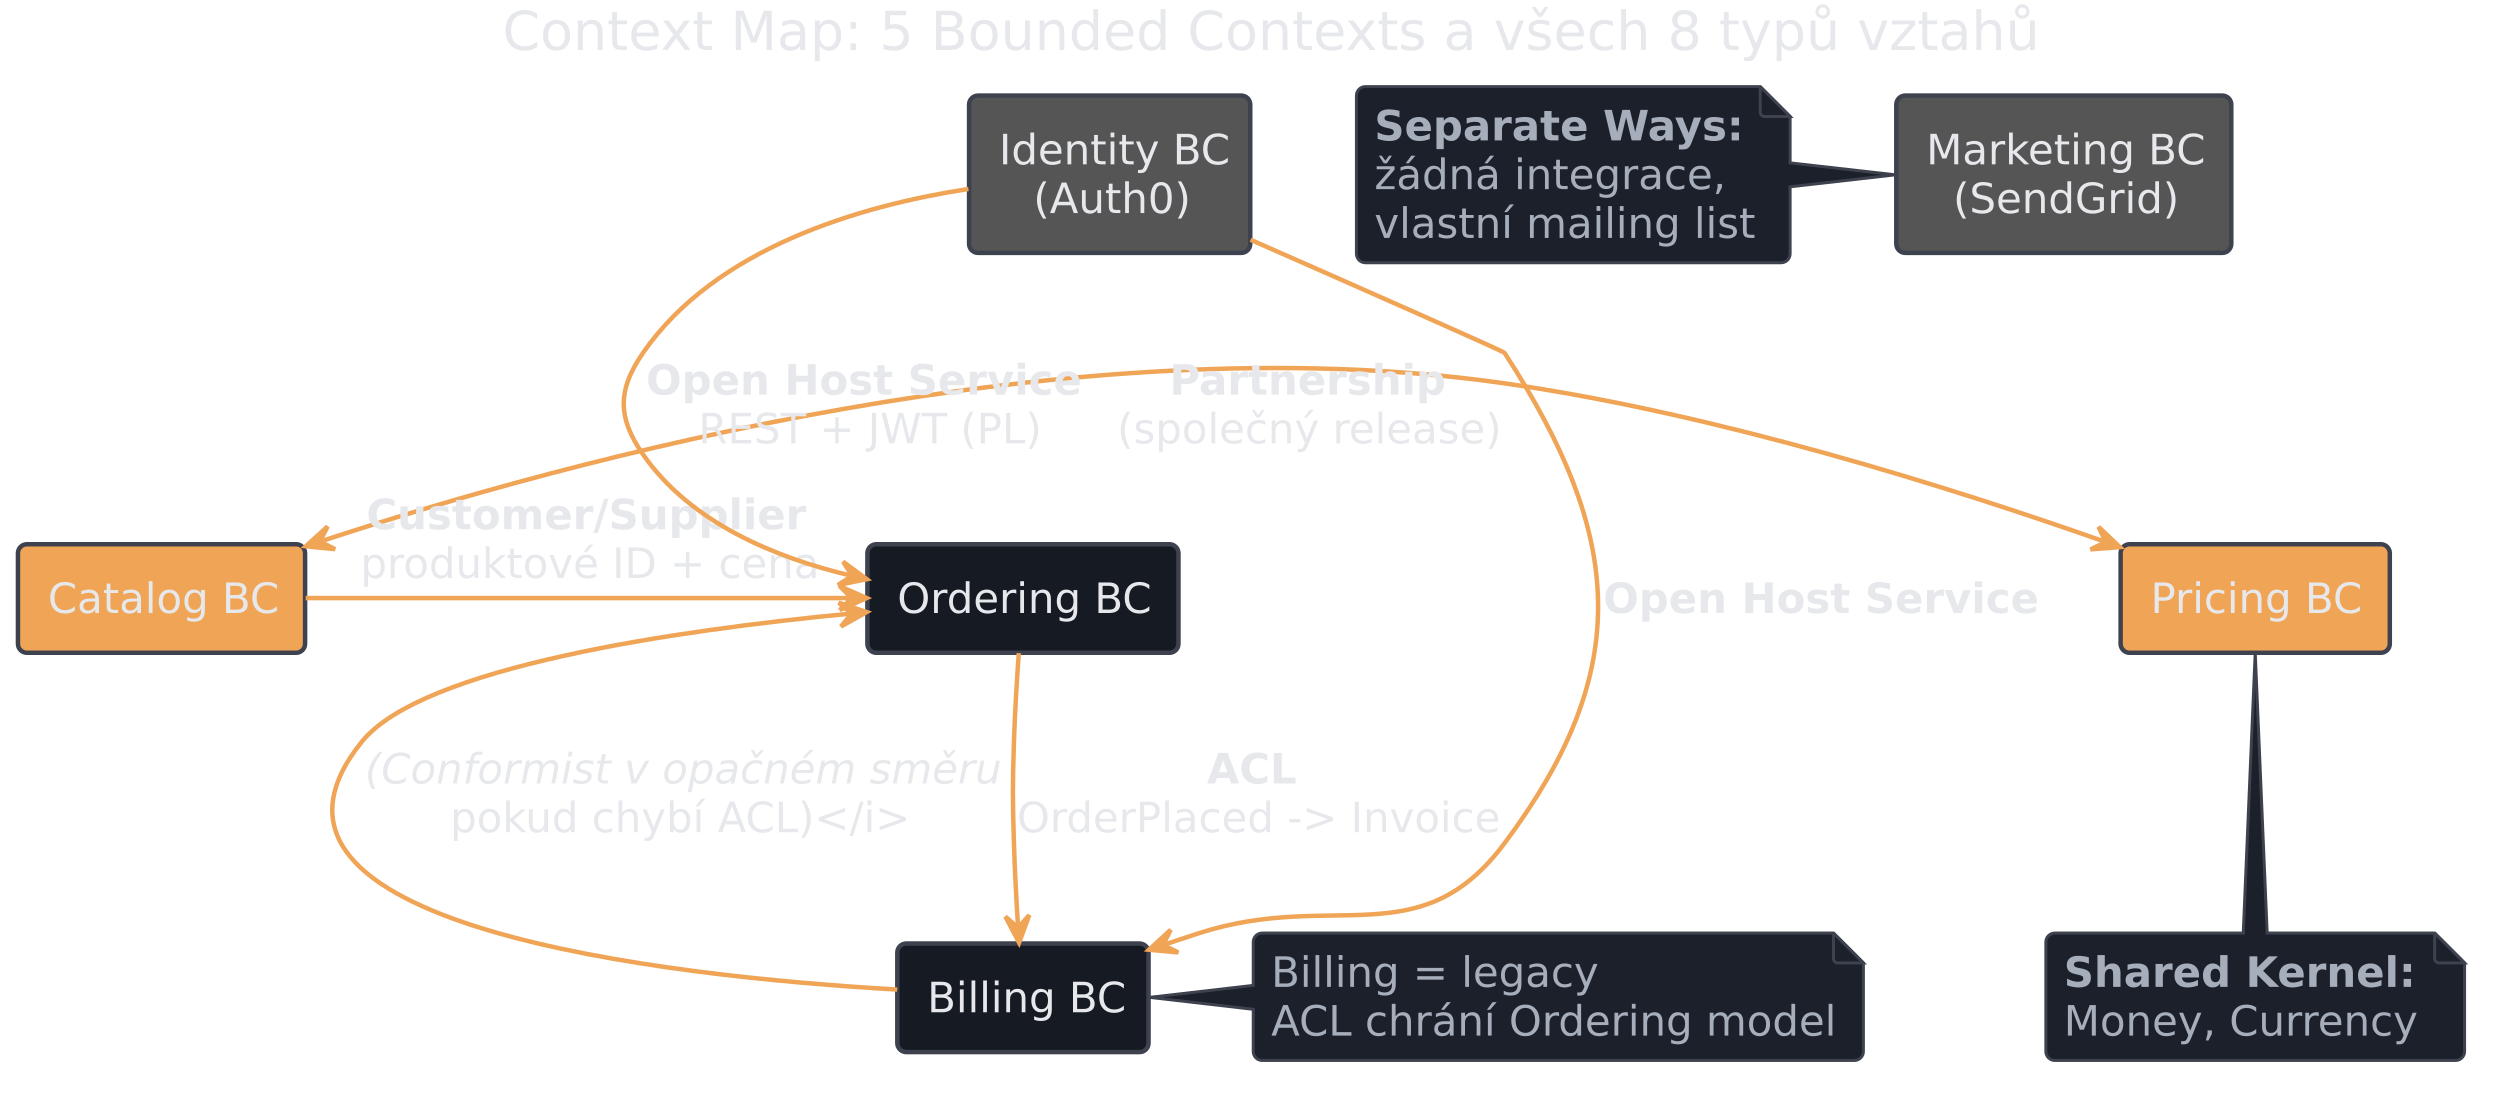
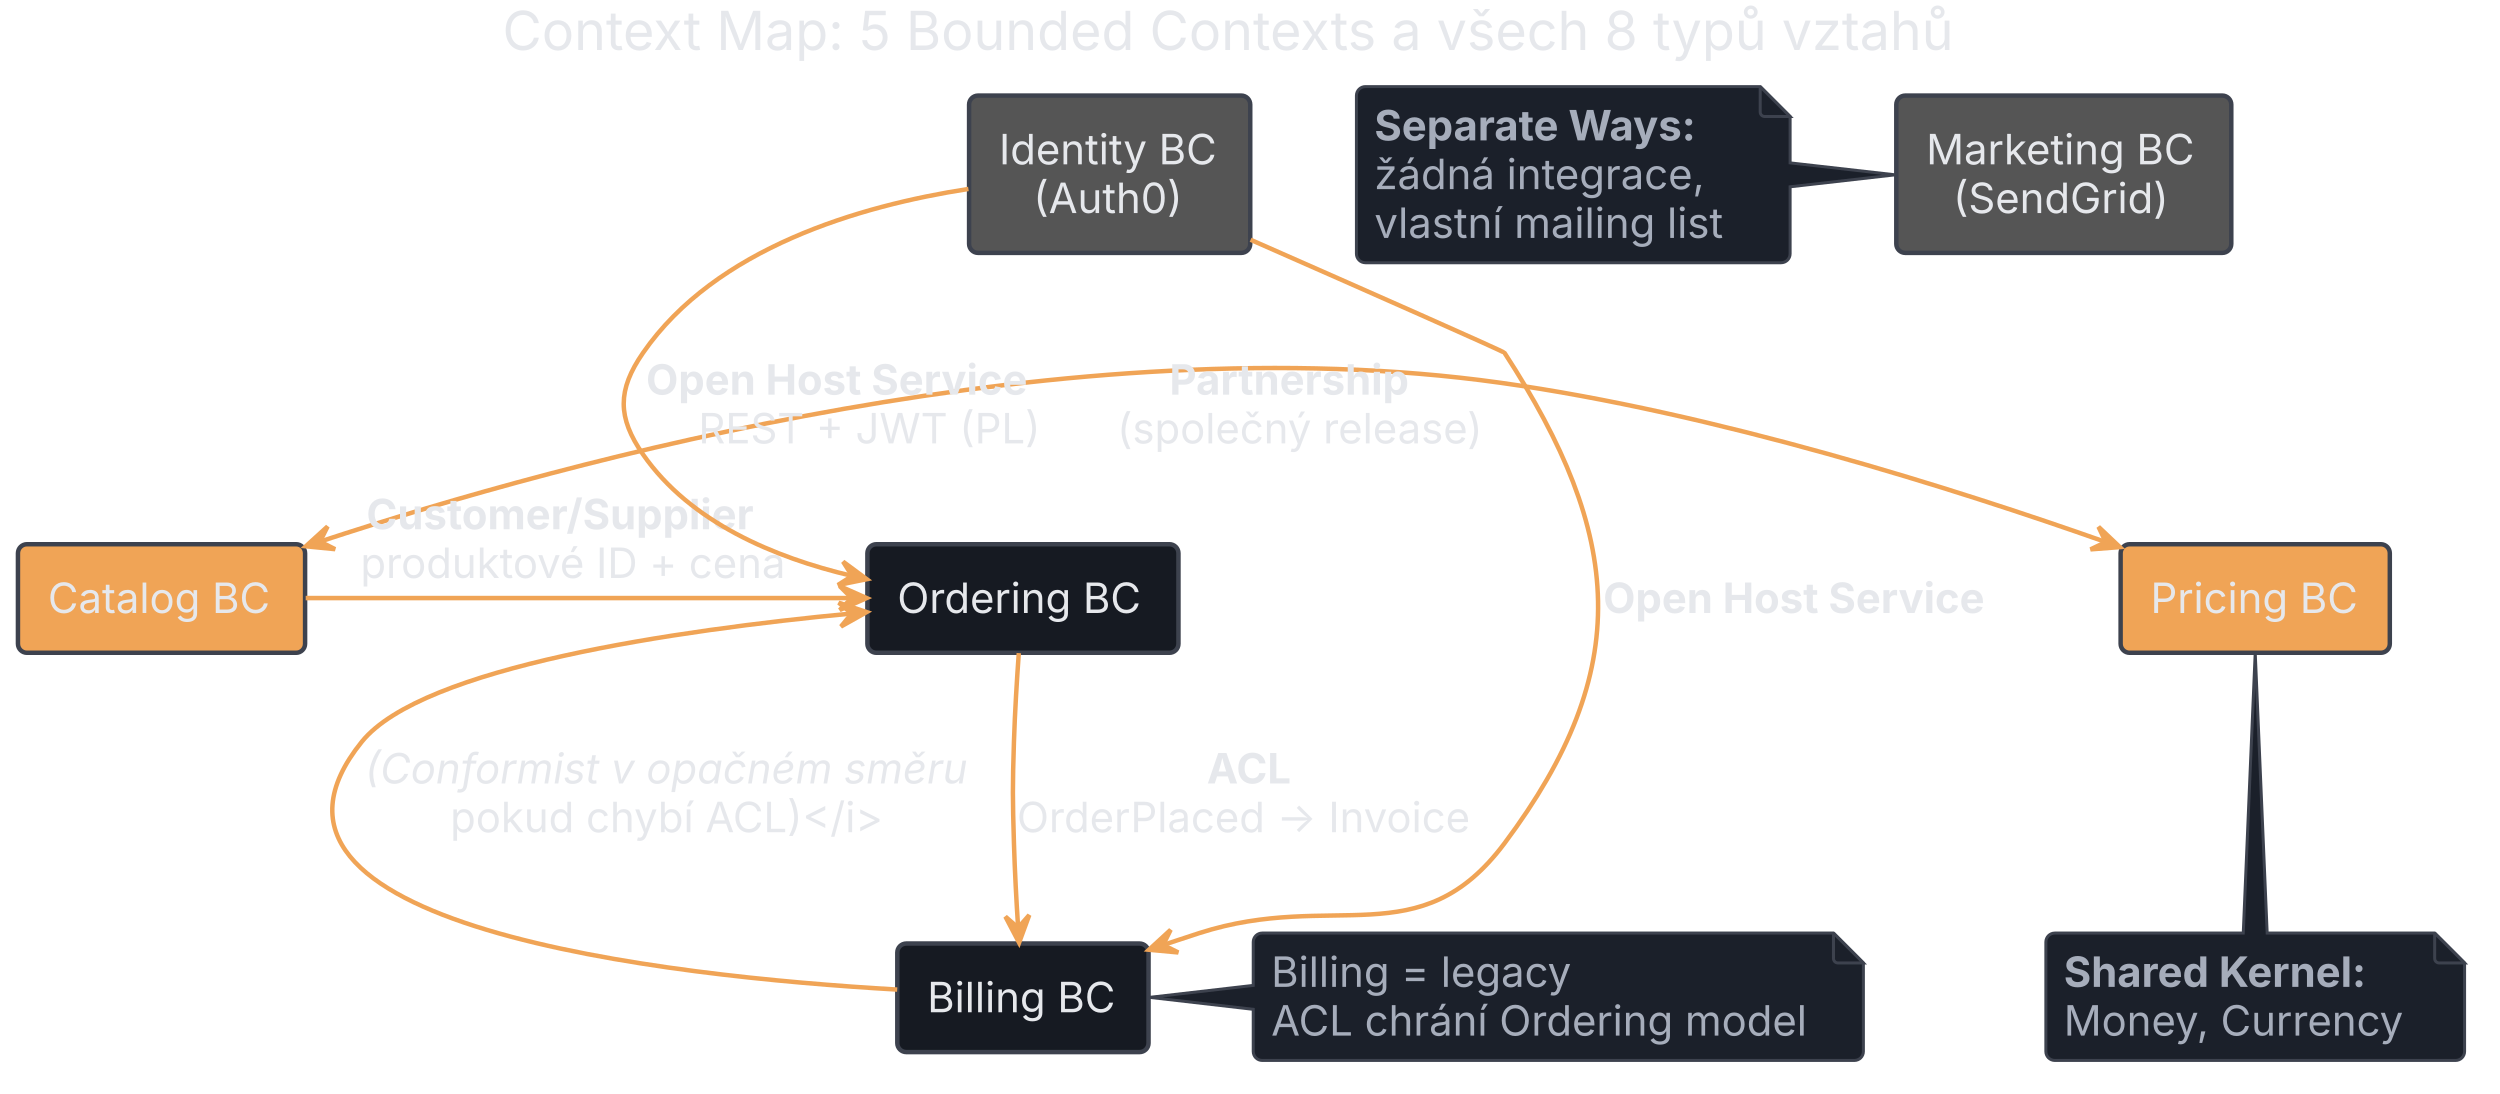
<svg xmlns="http://www.w3.org/2000/svg" contentScriptType="application/ecmascript" contentStyleType="text/css" height="571.875px" preserveAspectRatio="none" style="width:1306px;height:571px;background:#11141A;" version="1.1" viewBox="0 0 1306 571" width="1306.25px" zoomAndPan="magnify">
  <defs />
  <g>
-     <text fill="#E6E8EC" font-family="DejaVu Sans" font-size="28.125" lengthAdjust="spacingAndGlyphs" textLength="790.625" x="262.5" y="26.106">Context Map: 5 Bounded Contexts a všech 8 typů vztahů</text>
+     <text fill="#E6E8EC" font-family="Inter, ui-sans-serif, system-ui, -apple-system, sans-serif" font-size="28.125" lengthAdjust="spacingAndGlyphs" textLength="790.625" x="262.5" y="26.106">Context Map: 5 Bounded Contexts a všech 8 typů vztahů</text>
    <rect fill="#F0A456" height="56.714" rx="4.688" ry="4.688" style="stroke: #3D424E; stroke-width: 2.344;" width="150" x="9.375" y="284.302" />
-     <text fill="#E6E8EC" font-family="DejaVu Sans" font-size="21.875" lengthAdjust="spacingAndGlyphs" textLength="118.75" x="25" y="320.232">Catalog BC</text>
+     <text fill="#E6E8EC" font-family="Inter, ui-sans-serif, system-ui, -apple-system, sans-serif" font-size="21.875" lengthAdjust="spacingAndGlyphs" textLength="118.75" x="25" y="320.232">Catalog BC</text>
    <rect fill="#F0A456" height="56.714" rx="4.688" ry="4.688" style="stroke: #3D424E; stroke-width: 2.344;" width="140.625" x="1107.812" y="284.302" />
-     <text fill="#E6E8EC" font-family="DejaVu Sans" font-size="21.875" lengthAdjust="spacingAndGlyphs" textLength="109.375" x="1123.438" y="320.232">Pricing BC</text>
+     <text fill="#E6E8EC" font-family="Inter, ui-sans-serif, system-ui, -apple-system, sans-serif" font-size="21.875" lengthAdjust="spacingAndGlyphs" textLength="109.375" x="1123.438" y="320.232">Pricing BC</text>
    <rect fill="#161A22" height="56.714" rx="4.688" ry="4.688" style="stroke: #3D424E; stroke-width: 2.344;" width="162.5" x="453.125" y="284.302" />
-     <text fill="#E6E8EC" font-family="DejaVu Sans" font-size="21.875" lengthAdjust="spacingAndGlyphs" textLength="131.25" x="468.75" y="320.232">Ordering BC</text>
+     <text fill="#E6E8EC" font-family="Inter, ui-sans-serif, system-ui, -apple-system, sans-serif" font-size="21.875" lengthAdjust="spacingAndGlyphs" textLength="131.25" x="468.75" y="320.232">Ordering BC</text>
    <rect fill="#161A22" height="56.714" rx="4.688" ry="4.688" style="stroke: #3D424E; stroke-width: 2.344;" width="131.25" x="468.75" y="492.896" />
-     <text fill="#E6E8EC" font-family="DejaVu Sans" font-size="21.875" lengthAdjust="spacingAndGlyphs" textLength="100" x="484.375" y="528.825">Billing BC</text>
+     <text fill="#E6E8EC" font-family="Inter, ui-sans-serif, system-ui, -apple-system, sans-serif" font-size="21.875" lengthAdjust="spacingAndGlyphs" textLength="100" x="484.375" y="528.825">Billing BC</text>
    <rect fill="#555555" height="82.178" rx="4.688" ry="4.688" style="stroke: #3D424E; stroke-width: 2.344;" width="146.875" x="506.25" y="49.927" />
-     <text fill="#E6E8EC" font-family="DejaVu Sans" font-size="21.875" lengthAdjust="spacingAndGlyphs" textLength="115.625" x="521.875" y="85.857">Identity BC</text>
-     <text fill="#E6E8EC" font-family="DejaVu Sans" font-size="21.875" lengthAdjust="spacingAndGlyphs" textLength="79.688" x="539.844" y="111.32">(Auth0)</text>
+     <text fill="#E6E8EC" font-family="Inter, ui-sans-serif, system-ui, -apple-system, sans-serif" font-size="21.875" lengthAdjust="spacingAndGlyphs" textLength="115.625" x="521.875" y="85.857">Identity BC</text>
+     <text fill="#E6E8EC" font-family="Inter, ui-sans-serif, system-ui, -apple-system, sans-serif" font-size="21.875" lengthAdjust="spacingAndGlyphs" textLength="79.688" x="539.844" y="111.32">(Auth0)</text>
    <path d="M1068.75,492.114 L1068.75,549.292 A4.688,4.688 0 0 0 1073.438,553.98 L1282.812,553.98 A4.688,4.688 0 0 0 1287.5,549.292 L1287.5,503.052 L1271.875,487.427 L1184.375,487.427 L1178.125,340.849 L1171.875,487.427 L1073.438,487.427 A4.688,4.688 0 0 0 1068.75,492.114 " fill="#1B202A" style="stroke: #3D424E; stroke-width: 1.562;" />
    <path d="M1271.875,487.427 L1271.875,500.708 A2.344,2.344 0 0 0 1274.219,503.052 L1287.5,503.052 L1271.875,487.427 " fill="#1B202A" style="stroke: #3D424E; stroke-width: 1.562;" />
-     <text fill="#A6ADBB" font-family="DejaVu Sans" font-size="21.875" font-weight="bold" lengthAdjust="spacingAndGlyphs" textLength="185.938" x="1078.125" y="515.544">Shared Kernel:</text>
-     <text fill="#A6ADBB" font-family="DejaVu Sans" font-size="21.875" lengthAdjust="spacingAndGlyphs" textLength="181.25" x="1078.125" y="541.008">Money, Currency</text>
+     <text fill="#A6ADBB" font-family="Inter, ui-sans-serif, system-ui, -apple-system, sans-serif" font-size="21.875" font-weight="bold" lengthAdjust="spacingAndGlyphs" textLength="185.938" x="1078.125" y="515.544">Shared Kernel:</text>
+     <text fill="#A6ADBB" font-family="Inter, ui-sans-serif, system-ui, -apple-system, sans-serif" font-size="21.875" lengthAdjust="spacingAndGlyphs" textLength="181.25" x="1078.125" y="541.008">Money, Currency</text>
    <path d="M654.688,492.114 L654.688,514.77 L600.469,521.02 L654.688,527.27 L654.688,549.292 A4.688,4.688 0 0 0 659.375,553.98 L968.75,553.98 A4.688,4.688 0 0 0 973.438,549.292 L973.438,503.052 L957.812,487.427 L659.375,487.427 A4.688,4.688 0 0 0 654.688,492.114 " fill="#1B202A" style="stroke: #3D424E; stroke-width: 1.562;" />
    <path d="M957.812,487.427 L957.812,500.708 A2.344,2.344 0 0 0 960.156,503.052 L973.438,503.052 L957.812,487.427 " fill="#1B202A" style="stroke: #3D424E; stroke-width: 1.562;" />
-     <text fill="#A6ADBB" font-family="DejaVu Sans" font-size="21.875" lengthAdjust="spacingAndGlyphs" textLength="162.5" x="664.062" y="515.544">Billing = legacy</text>
-     <text fill="#A6ADBB" font-family="DejaVu Sans" font-size="21.875" lengthAdjust="spacingAndGlyphs" textLength="285.938" x="664.062" y="541.008">ACL chrání Ordering model</text>
+     <text fill="#A6ADBB" font-family="Inter, ui-sans-serif, system-ui, -apple-system, sans-serif" font-size="21.875" lengthAdjust="spacingAndGlyphs" textLength="162.5" x="664.062" y="515.544">Billing = legacy</text>
+     <text fill="#A6ADBB" font-family="Inter, ui-sans-serif, system-ui, -apple-system, sans-serif" font-size="21.875" lengthAdjust="spacingAndGlyphs" textLength="285.938" x="664.062" y="541.008">ACL chrání Ordering model</text>
    <rect fill="#555555" height="82.178" rx="4.688" ry="4.688" style="stroke: #3D424E; stroke-width: 2.344;" width="175" x="990.625" y="49.927" />
-     <text fill="#E6E8EC" font-family="DejaVu Sans" font-size="21.875" lengthAdjust="spacingAndGlyphs" textLength="143.75" x="1006.25" y="85.857">Marketing BC</text>
-     <text fill="#E6E8EC" font-family="DejaVu Sans" font-size="21.875" lengthAdjust="spacingAndGlyphs" textLength="115.625" x="1020.312" y="111.32">(SendGrid)</text>
+     <text fill="#E6E8EC" font-family="Inter, ui-sans-serif, system-ui, -apple-system, sans-serif" font-size="21.875" lengthAdjust="spacingAndGlyphs" textLength="143.75" x="1006.25" y="85.857">Marketing BC</text>
+     <text fill="#E6E8EC" font-family="Inter, ui-sans-serif, system-ui, -apple-system, sans-serif" font-size="21.875" lengthAdjust="spacingAndGlyphs" textLength="115.625" x="1020.312" y="111.32">(SendGrid)</text>
    <path d="M708.594,49.927 L708.594,132.568 A4.688,4.688 0 0 0 713.281,137.256 L930.469,137.256 A4.688,4.688 0 0 0 935.156,132.568 L935.156,97.583 L990.094,91.333 L935.156,85.083 L935.156,60.864 L919.531,45.239 L713.281,45.239 A4.688,4.688 0 0 0 708.594,49.927 " fill="#1B202A" style="stroke: #3D424E; stroke-width: 1.562;" />
    <path d="M919.531,45.239 L919.531,58.52 A2.344,2.344 0 0 0 921.875,60.864 L935.156,60.864 L919.531,45.239 " fill="#1B202A" style="stroke: #3D424E; stroke-width: 1.562;" />
-     <text fill="#A6ADBB" font-family="DejaVu Sans" font-size="21.875" font-weight="bold" lengthAdjust="spacingAndGlyphs" textLength="193.75" x="717.969" y="73.357">Separate Ways:</text>
-     <text fill="#A6ADBB" font-family="DejaVu Sans" font-size="21.875" lengthAdjust="spacingAndGlyphs" textLength="179.688" x="717.969" y="98.82">žádná integrace,</text>
-     <text fill="#A6ADBB" font-family="DejaVu Sans" font-size="21.875" lengthAdjust="spacingAndGlyphs" textLength="184.375" x="717.969" y="124.284">vlastní mailing list</text>
+     <text fill="#A6ADBB" font-family="Inter, ui-sans-serif, system-ui, -apple-system, sans-serif" font-size="21.875" font-weight="bold" lengthAdjust="spacingAndGlyphs" textLength="193.75" x="717.969" y="73.357">Separate Ways:</text>
+     <text fill="#A6ADBB" font-family="Inter, ui-sans-serif, system-ui, -apple-system, sans-serif" font-size="21.875" lengthAdjust="spacingAndGlyphs" textLength="179.688" x="717.969" y="98.82">žádná integrace,</text>
+     <text fill="#A6ADBB" font-family="Inter, ui-sans-serif, system-ui, -apple-system, sans-serif" font-size="21.875" lengthAdjust="spacingAndGlyphs" textLength="184.375" x="717.969" y="124.284">vlastní mailing list</text>
    <path d="M167.406,282.849 C298.203,239.911 560.328,168.724 783.594,199.927 C896,215.645 1021.344,255.38 1099.969,283.146 " fill="none" id="catalog-pricing" style="stroke: #F0A456; stroke-width: 2.344;" />
    <polygon fill="#F0A456" points="1107.422,285.802,1096.256,275.212,1100.059,283.191,1092.079,286.993,1107.422,285.802" style="stroke: #F0A456; stroke-width: 2.344;" />
    <polygon fill="#F0A456" points="159.75,285.38,175.065,286.89,167.166,282.923,171.133,275.024,159.75,285.38" style="stroke: #F0A456; stroke-width: 2.344;" />
-     <text fill="#E6E8EC" font-family="DejaVu Sans" font-size="21.875" font-weight="bold" lengthAdjust="spacingAndGlyphs" textLength="143.75" x="610.938" y="206.169">Partnership</text>
-     <text fill="#E6E8EC" font-family="DejaVu Sans" font-size="21.875" lengthAdjust="spacingAndGlyphs" textLength="198.438" x="583.594" y="231.633">(společný release)</text>
+     <text fill="#E6E8EC" font-family="Inter, ui-sans-serif, system-ui, -apple-system, sans-serif" font-size="21.875" font-weight="bold" lengthAdjust="spacingAndGlyphs" textLength="143.75" x="610.938" y="206.169">Partnership</text>
+     <text fill="#E6E8EC" font-family="Inter, ui-sans-serif, system-ui, -apple-system, sans-serif" font-size="21.875" lengthAdjust="spacingAndGlyphs" textLength="198.438" x="583.594" y="231.633">(společný release)</text>
    <path d="M159.688,312.427 C238.234,312.427 361.281,312.427 444.766,312.427 " fill="none" id="catalog-&gt;ordering" style="stroke: #F0A456; stroke-width: 2.344;" />
    <polygon fill="#F0A456" points="452.719,312.427,438.656,306.177,444.906,312.427,438.656,318.677,452.719,312.427" style="stroke: #F0A456; stroke-width: 2.344;" />
-     <text fill="#E6E8EC" font-family="DejaVu Sans" font-size="21.875" font-weight="bold" lengthAdjust="spacingAndGlyphs" textLength="229.688" x="191.406" y="276.482">Customer/Supplier</text>
-     <text fill="#E6E8EC" font-family="DejaVu Sans" font-size="21.875" lengthAdjust="spacingAndGlyphs" textLength="235.938" x="188.281" y="301.945">produktové ID + cena</text>
+     <text fill="#E6E8EC" font-family="Inter, ui-sans-serif, system-ui, -apple-system, sans-serif" font-size="21.875" font-weight="bold" lengthAdjust="spacingAndGlyphs" textLength="229.688" x="191.406" y="276.482">Customer/Supplier</text>
+     <text fill="#E6E8EC" font-family="Inter, ui-sans-serif, system-ui, -apple-system, sans-serif" font-size="21.875" lengthAdjust="spacingAndGlyphs" textLength="235.938" x="188.281" y="301.945">produktové ID + cena</text>
    <path d="M532.219,341.177 C531.234,355.005 530.172,372.099 529.688,387.427 C528.938,411.021 528.984,416.958 529.688,440.552 C530.109,454.864 530.969,470.614 531.844,484.255 " fill="none" id="ordering-&gt;billing" style="stroke: #F0A456; stroke-width: 2.344;" />
    <polygon fill="#F0A456" points="532.375,492.458,537.687,478.015,531.861,484.662,525.214,478.837,532.375,492.458" style="stroke: #F0A456; stroke-width: 2.344;" />
-     <text fill="#E6E8EC" font-family="DejaVu Sans" font-size="21.875" font-weight="bold" lengthAdjust="spacingAndGlyphs" textLength="48.438" x="630.469" y="409.294">ACL</text>
-     <text fill="#E6E8EC" font-family="DejaVu Sans" font-size="21.875" lengthAdjust="spacingAndGlyphs" textLength="246.875" x="531.25" y="434.758">OrderPlaced -&gt; Invoice</text>
+     <text fill="#E6E8EC" font-family="Inter, ui-sans-serif, system-ui, -apple-system, sans-serif" font-size="21.875" font-weight="bold" lengthAdjust="spacingAndGlyphs" textLength="48.438" x="630.469" y="409.294">ACL</text>
+     <text fill="#E6E8EC" font-family="Inter, ui-sans-serif, system-ui, -apple-system, sans-serif" font-size="21.875" lengthAdjust="spacingAndGlyphs" textLength="246.875" x="531.25" y="434.758">OrderPlaced -&gt; Invoice</text>
    <path d="M444.562,320.521 C353.203,329.255 220.656,348.411 189.062,387.427 C110.906,483.942 348.188,509.989 468.703,516.958 " fill="none" id="ordering&lt;-billing" style="stroke: #F0A456; stroke-width: 2.344;" />
    <polygon fill="#F0A456" points="452.719,319.755,438.129,314.86,444.941,320.492,439.309,327.305,452.719,319.755" style="stroke: #F0A456; stroke-width: 2.344;" />
-     <text fill="#E6E8EC" font-family="DejaVu Sans" font-size="21.875" font-style="italic" lengthAdjust="spacingAndGlyphs" textLength="325" x="190.625" y="409.294">(Conformist v opačném směru</text>
-     <text fill="#E6E8EC" font-family="DejaVu Sans" font-size="21.875" lengthAdjust="spacingAndGlyphs" textLength="235.938" x="235.156" y="434.758">pokud chybí ACL)&lt;/i&gt;</text>
+     <text fill="#E6E8EC" font-family="Inter, ui-sans-serif, system-ui, -apple-system, sans-serif" font-size="21.875" font-style="italic" lengthAdjust="spacingAndGlyphs" textLength="325" x="190.625" y="409.294">(Conformist v opačném směru</text>
+     <text fill="#E6E8EC" font-family="Inter, ui-sans-serif, system-ui, -apple-system, sans-serif" font-size="21.875" lengthAdjust="spacingAndGlyphs" textLength="235.938" x="235.156" y="434.758">pokud chybí ACL)&lt;/i&gt;</text>
    <path d="M505.906,98.708 C449.047,107.505 373.906,129.505 335.938,184.302 C322.484,203.708 322.453,218.052 335.938,237.427 C360.625,272.896 404.547,291.271 444.797,300.786 " fill="none" id="identity-&gt;ordering" style="stroke: #F0A456; stroke-width: 2.344;" />
    <polygon fill="#F0A456" points="452.781,302.567,440.409,293.416,445.155,300.873,437.698,305.618,452.781,302.567" style="stroke: #F0A456; stroke-width: 2.344;" />
-     <text fill="#E6E8EC" font-family="DejaVu Sans" font-size="21.875" font-weight="bold" lengthAdjust="spacingAndGlyphs" textLength="229.688" x="337.5" y="206.169">Open Host Service</text>
-     <text fill="#E6E8EC" font-family="DejaVu Sans" font-size="21.875" lengthAdjust="spacingAndGlyphs" textLength="175" x="364.844" y="231.633">REST + JWT (PL)</text>
+     <text fill="#E6E8EC" font-family="Inter, ui-sans-serif, system-ui, -apple-system, sans-serif" font-size="21.875" font-weight="bold" lengthAdjust="spacingAndGlyphs" textLength="229.688" x="337.5" y="206.169">Open Host Service</text>
+     <text fill="#E6E8EC" font-family="Inter, ui-sans-serif, system-ui, -apple-system, sans-serif" font-size="21.875" lengthAdjust="spacingAndGlyphs" textLength="175" x="364.844" y="231.633">REST + JWT (PL)</text>
    <path d="M653.312,125.255 C712.328,151.239 785.422,183.52 785.938,184.302 C848.047,279.771 854.172,349.364 785.938,440.552 C741.703,499.661 696.875,464.88 626.562,487.427 C620.422,489.396 614.062,491.489 607.688,493.63 " fill="none" id="identity-&gt;billing" style="stroke: #F0A456; stroke-width: 2.344;" />
    <polygon fill="#F0A456" points="600.219,496.146,615.541,497.572,607.621,493.648,611.546,485.728,600.219,496.146" style="stroke: #F0A456; stroke-width: 2.344;" />
-     <text fill="#E6E8EC" font-family="DejaVu Sans" font-size="21.875" font-weight="bold" lengthAdjust="spacingAndGlyphs" textLength="229.688" x="837.5" y="320.232">Open Host Service</text>
+     <text fill="#E6E8EC" font-family="Inter, ui-sans-serif, system-ui, -apple-system, sans-serif" font-size="21.875" font-weight="bold" lengthAdjust="spacingAndGlyphs" textLength="229.688" x="837.5" y="320.232">Open Host Service</text>
  </g>
</svg>
